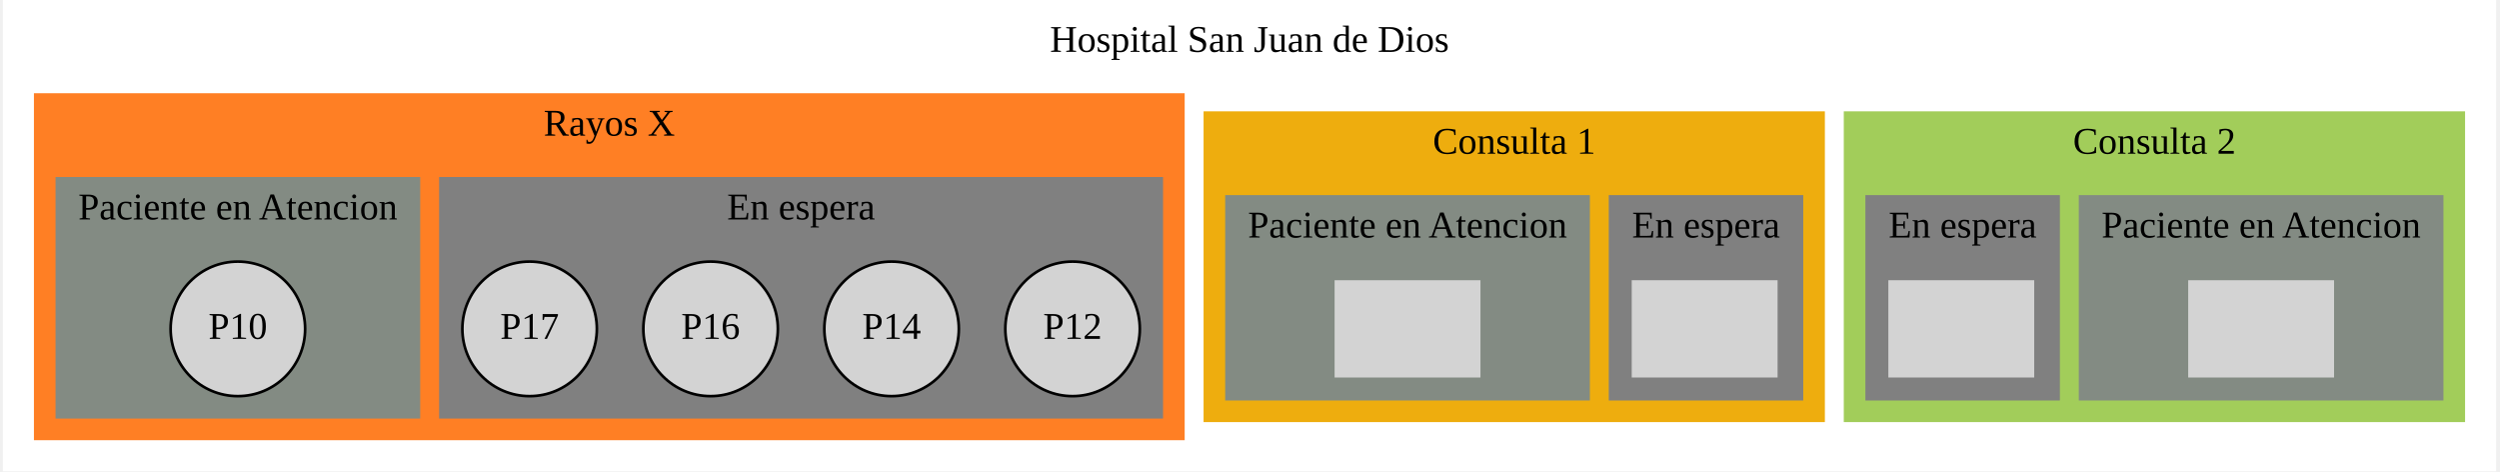
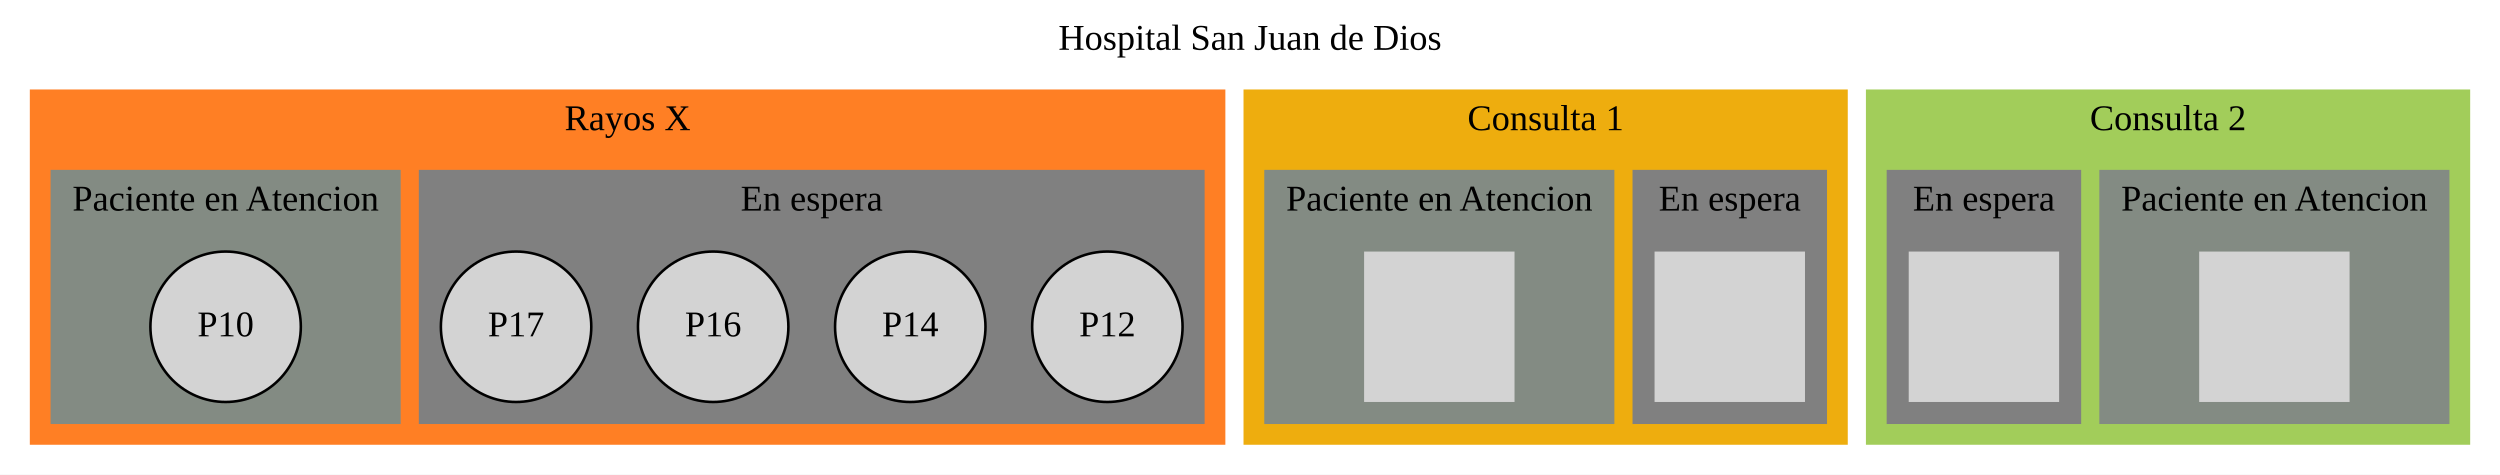
- <svg xmlns="http://www.w3.org/2000/svg" width="923pt" height="174pt" viewBox="0.00 0.00 923.00 174.40">
-   <g id="graph0" class="graph" transform="scale(1 1) rotate(0) translate(4 170.396)">
-     <polygon fill="white" stroke="none" points="-4,4 -4,-170.396 919,-170.396 919,4 -4,4" />
-     <text text-anchor="middle" x="457.5" y="-151.196" font-family="Times New Roman,serif" font-size="14.00">Hospital San Juan de Dios</text>
+ <svg xmlns="http://www.w3.org/2000/svg" width="964pt" height="183pt" viewBox="0.00 0.00 964.00 183.00">
+   <g id="graph0" class="graph" transform="scale(1 1) rotate(0) translate(4 179)">
+     <polygon fill="white" stroke="none" points="-4,4 -4,-179 960,-179 960,4 -4,4" />
+     <text text-anchor="middle" x="478" y="-159.8" font-family="Times New Roman,serif" font-size="14.00">Hospital San Juan de Dios</text>
+     <g id="clust7" class="cluster">
+       <polygon fill="#a2cd5a" stroke="#a2cd5a" points="716,-8 716,-144 948,-144 948,-8 716,-8" />
+       <text text-anchor="middle" x="832" y="-128.8" font-family="Times New Roman,serif" font-size="14.00">Consulta 2</text>
+     </g>
+     <g id="clust8" class="cluster">
+       <polygon fill="#838b83" stroke="#838b83" points="806,-16 806,-113 940,-113 940,-16 806,-16" />
+       <text text-anchor="middle" x="873" y="-97.8" font-family="Times New Roman,serif" font-size="14.00">Paciente en Atencion</text>
+     </g>
+     <g id="clust9" class="cluster">
+       <polygon fill="gray" stroke="gray" points="724,-16 724,-113 798,-113 798,-16 724,-16" />
+       <text text-anchor="middle" x="761" y="-97.8" font-family="Times New Roman,serif" font-size="14.00">En espera</text>
+     </g>
+     <g id="clust4" class="cluster">
+       <polygon fill="#eead0e" stroke="#eead0e" points="476,-8 476,-144 708,-144 708,-8 476,-8" />
+       <text text-anchor="middle" x="592" y="-128.8" font-family="Times New Roman,serif" font-size="14.00">Consulta 1</text>
+     </g>
+     <g id="clust6" class="cluster">
+       <polygon fill="gray" stroke="gray" points="626,-16 626,-113 700,-113 700,-16 626,-16" />
+       <text text-anchor="middle" x="663" y="-97.8" font-family="Times New Roman,serif" font-size="14.00">En espera</text>
+     </g>
+     <g id="clust5" class="cluster">
+       <polygon fill="#838b83" stroke="#838b83" points="484,-16 484,-113 618,-113 618,-16 484,-16" />
+       <text text-anchor="middle" x="551" y="-97.8" font-family="Times New Roman,serif" font-size="14.00">Paciente en Atencion</text>
+     </g>
    <g id="clust1" class="cluster">
-       <polygon fill="#ff7f24" stroke="#ff7f24" points="8,-8 8,-135.396 433,-135.396 433,-8 8,-8" />
-       <text text-anchor="middle" x="220.5" y="-120.196" font-family="Times New Roman,serif" font-size="14.00">Rayos X</text>
+       <polygon fill="#ff7f24" stroke="#ff7f24" points="8,-8 8,-144 468,-144 468,-8 8,-8" />
+       <text text-anchor="middle" x="238" y="-128.8" font-family="Times New Roman,serif" font-size="14.00">Rayos X</text>
    </g>
    <g id="clust3" class="cluster">
-       <polygon fill="gray" stroke="gray" points="158,-16 158,-104.396 425,-104.396 425,-16 158,-16" />
-       <text text-anchor="middle" x="291.5" y="-89.196" font-family="Times New Roman,serif" font-size="14.00">En espera</text>
+       <polygon fill="gray" stroke="gray" points="158,-16 158,-113 460,-113 460,-16 158,-16" />
+       <text text-anchor="middle" x="309" y="-97.8" font-family="Times New Roman,serif" font-size="14.00">En espera</text>
    </g>
    <g id="clust2" class="cluster">
-       <polygon fill="#838b83" stroke="#838b83" points="16,-16 16,-104.396 150,-104.396 150,-16 16,-16" />
-       <text text-anchor="middle" x="83" y="-89.196" font-family="Times New Roman,serif" font-size="14.00">Paciente en Atencion</text>
-     </g>
-     <g id="clust7" class="cluster">
-       <polygon fill="#a2cd5a" stroke="#a2cd5a" points="678,-14.698 678,-128.698 907,-128.698 907,-14.698 678,-14.698" />
-       <text text-anchor="middle" x="792.5" y="-113.498" font-family="Times New Roman,serif" font-size="14.00">Consulta 2</text>
-     </g>
-     <g id="clust8" class="cluster">
-       <polygon fill="#838b83" stroke="#838b83" points="765,-22.698 765,-97.698 899,-97.698 899,-22.698 765,-22.698" />
-       <text text-anchor="middle" x="832" y="-82.498" font-family="Times New Roman,serif" font-size="14.00">Paciente en Atencion</text>
-     </g>
-     <g id="clust9" class="cluster">
-       <polygon fill="gray" stroke="gray" points="686,-22.698 686,-97.698 757,-97.698 757,-22.698 686,-22.698" />
-       <text text-anchor="middle" x="721.5" y="-82.498" font-family="Times New Roman,serif" font-size="14.00">En espera</text>
-     </g>
-     <g id="clust4" class="cluster">
-       <polygon fill="#eead0e" stroke="#eead0e" points="441,-14.698 441,-128.698 670,-128.698 670,-14.698 441,-14.698" />
-       <text text-anchor="middle" x="555.5" y="-113.498" font-family="Times New Roman,serif" font-size="14.00">Consulta 1</text>
-     </g>
-     <g id="clust6" class="cluster">
-       <polygon fill="gray" stroke="gray" points="591,-22.698 591,-97.698 662,-97.698 662,-22.698 591,-22.698" />
-       <text text-anchor="middle" x="626.5" y="-82.498" font-family="Times New Roman,serif" font-size="14.00">En espera</text>
-     </g>
-     <g id="clust5" class="cluster">
-       <polygon fill="#838b83" stroke="#838b83" points="449,-22.698 449,-97.698 583,-97.698 583,-22.698 449,-22.698" />
-       <text text-anchor="middle" x="516" y="-82.498" font-family="Times New Roman,serif" font-size="14.00">Paciente en Atencion</text>
+       <polygon fill="#838b83" stroke="#838b83" points="16,-16 16,-113 150,-113 150,-16 16,-16" />
+       <text text-anchor="middle" x="83" y="-97.8" font-family="Times New Roman,serif" font-size="14.00">Paciente en Atencion</text>
    </g>
    <g id="node1" class="node">
-       <ellipse fill="lightgrey" stroke="black" cx="83" cy="-48.698" rx="24.897" ry="24.897" />
-       <text text-anchor="middle" x="83" y="-44.998" font-family="Times New Roman,serif" font-size="14.00">P10</text>
+       <ellipse fill="lightgrey" stroke="black" cx="83" cy="-53" rx="29" ry="29" />
+       <text text-anchor="middle" x="83" y="-49.3" font-family="Times New Roman,serif" font-size="14.00">P10</text>
    </g>
    <g id="node2" class="node">
-       <ellipse fill="lightgrey" stroke="black" cx="392" cy="-48.698" rx="24.897" ry="24.897" />
-       <text text-anchor="middle" x="392" y="-44.998" font-family="Times New Roman,serif" font-size="14.00">P12</text>
+       <ellipse fill="lightgrey" stroke="black" cx="423" cy="-53" rx="29" ry="29" />
+       <text text-anchor="middle" x="423" y="-49.3" font-family="Times New Roman,serif" font-size="14.00">P12</text>
    </g>
    <g id="node3" class="node">
-       <ellipse fill="lightgrey" stroke="black" cx="325" cy="-48.698" rx="24.897" ry="24.897" />
-       <text text-anchor="middle" x="325" y="-44.998" font-family="Times New Roman,serif" font-size="14.00">P14</text>
+       <ellipse fill="lightgrey" stroke="black" cx="347" cy="-53" rx="29" ry="29" />
+       <text text-anchor="middle" x="347" y="-49.3" font-family="Times New Roman,serif" font-size="14.00">P14</text>
    </g>
    <g id="node4" class="node">
-       <ellipse fill="lightgrey" stroke="black" cx="258" cy="-48.698" rx="24.897" ry="24.897" />
-       <text text-anchor="middle" x="258" y="-44.998" font-family="Times New Roman,serif" font-size="14.00">P16</text>
+       <ellipse fill="lightgrey" stroke="black" cx="271" cy="-53" rx="29" ry="29" />
+       <text text-anchor="middle" x="271" y="-49.3" font-family="Times New Roman,serif" font-size="14.00">P16</text>
    </g>
    <g id="node5" class="node">
-       <ellipse fill="lightgrey" stroke="black" cx="191" cy="-48.698" rx="24.897" ry="24.897" />
-       <text text-anchor="middle" x="191" y="-44.998" font-family="Times New Roman,serif" font-size="14.00">P17</text>
+       <ellipse fill="lightgrey" stroke="black" cx="195" cy="-53" rx="29" ry="29" />
+       <text text-anchor="middle" x="195" y="-49.3" font-family="Times New Roman,serif" font-size="14.00">P17</text>
    </g>
    <g id="node6" class="node">
-       <polygon fill="lightgrey" stroke="none" points="543,-66.698 489,-66.698 489,-30.698 543,-30.698 543,-66.698" />
+       <polygon fill="lightgrey" stroke="none" points="580,-82 522,-82 522,-24 580,-24 580,-82" />
    </g>
    <g id="node7" class="node">
-       <polygon fill="lightgrey" stroke="none" points="653,-66.698 599,-66.698 599,-30.698 653,-30.698 653,-66.698" />
+       <polygon fill="lightgrey" stroke="none" points="692,-82 634,-82 634,-24 692,-24 692,-82" />
    </g>
    <g id="node8" class="node">
-       <polygon fill="lightgrey" stroke="none" points="859,-66.698 805,-66.698 805,-30.698 859,-30.698 859,-66.698" />
+       <polygon fill="lightgrey" stroke="none" points="902,-82 844,-82 844,-24 902,-24 902,-82" />
    </g>
    <g id="node9" class="node">
-       <polygon fill="lightgrey" stroke="none" points="748,-66.698 694,-66.698 694,-30.698 748,-30.698 748,-66.698" />
+       <polygon fill="lightgrey" stroke="none" points="790,-82 732,-82 732,-24 790,-24 790,-82" />
    </g>
  </g>
</svg>
